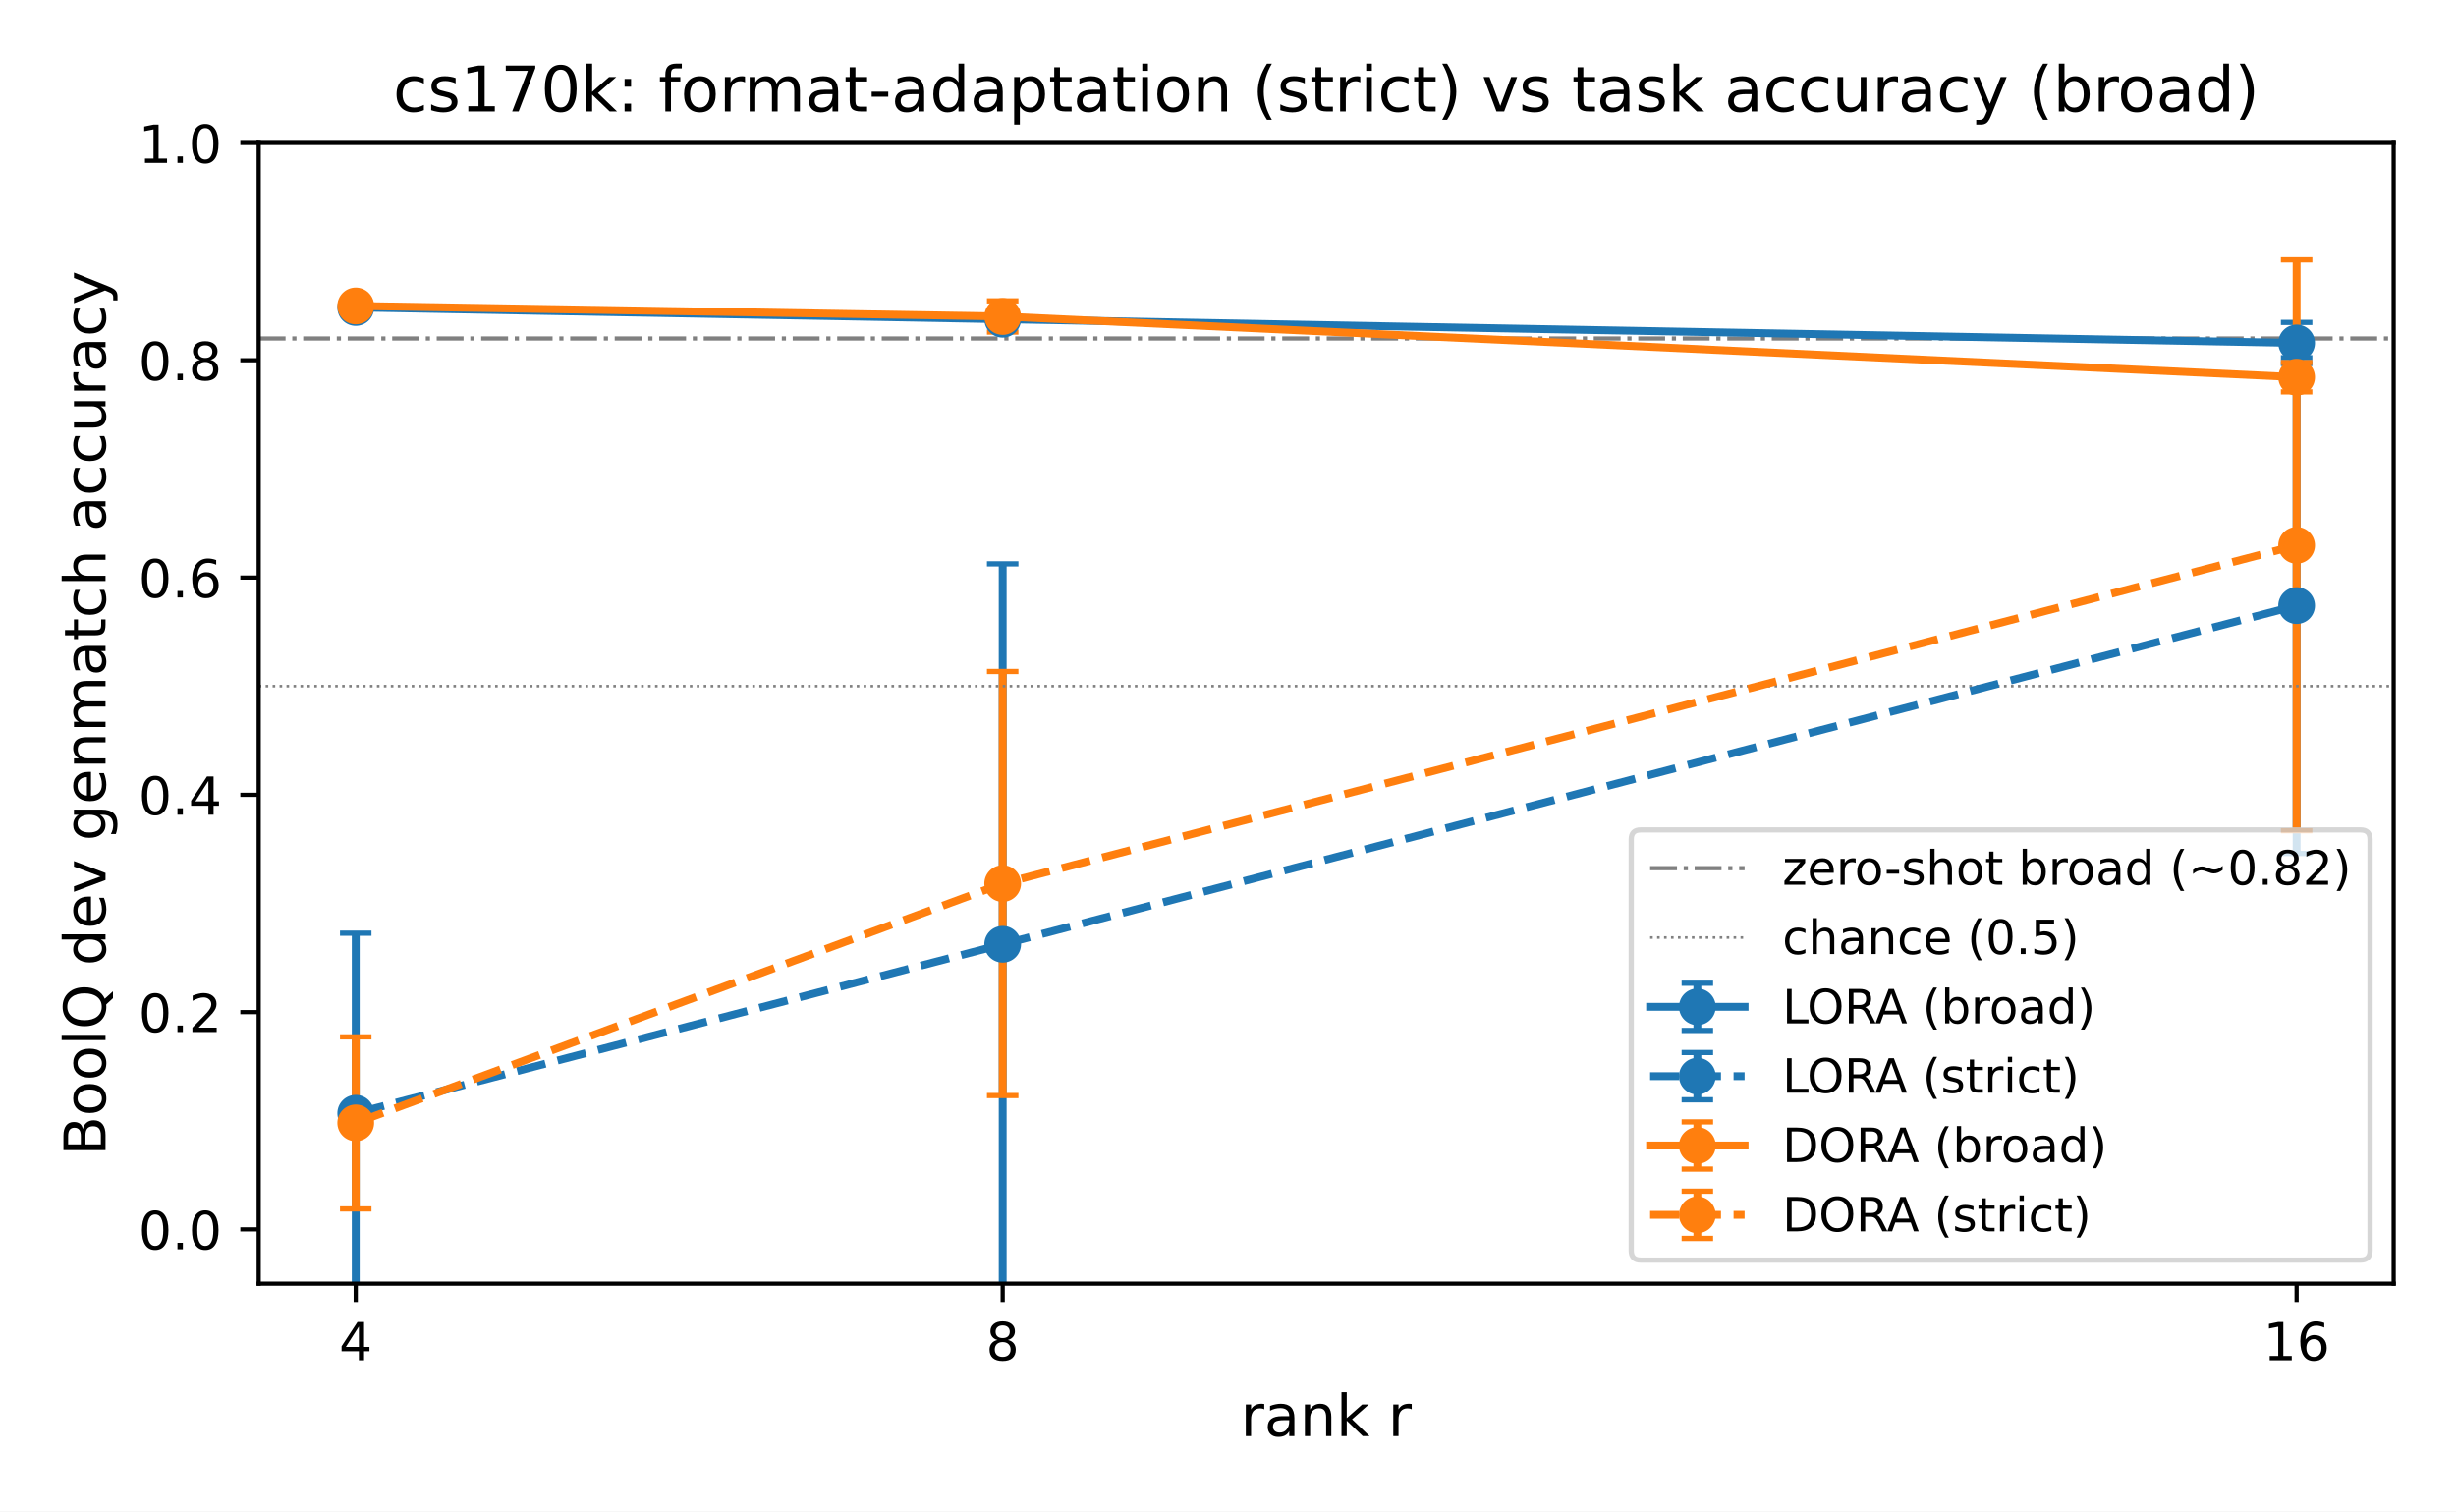
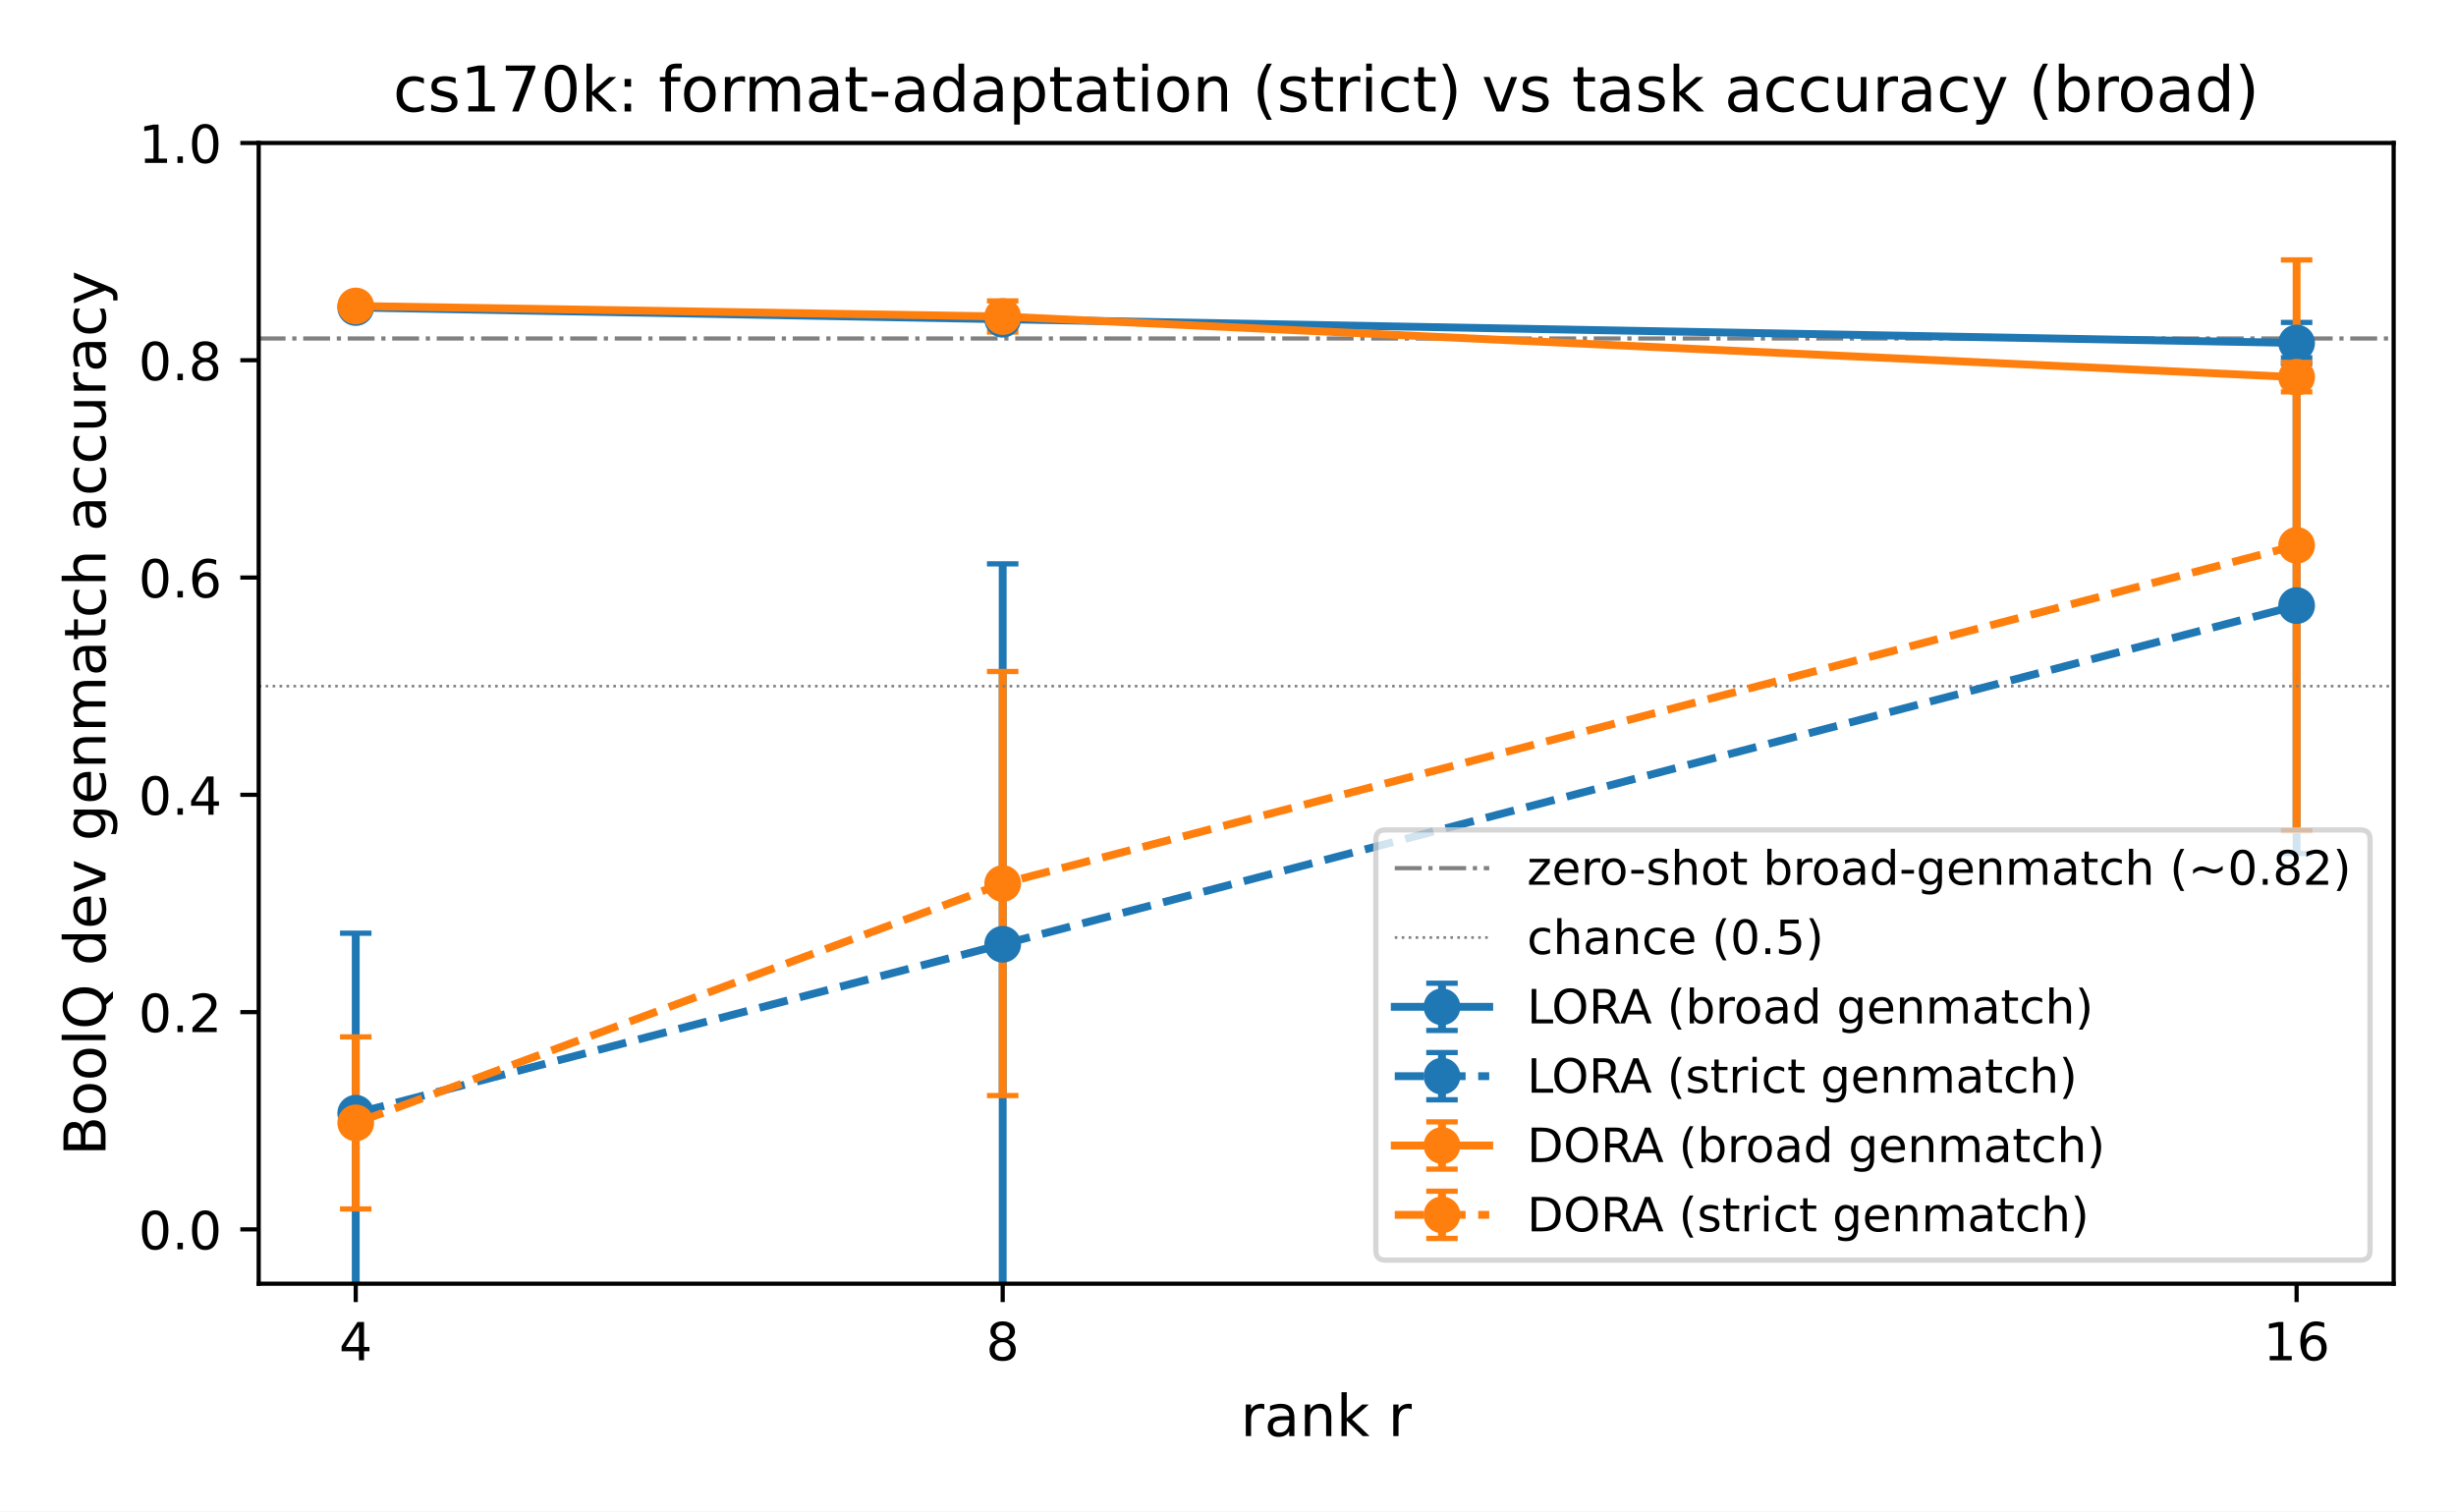
<svg xmlns="http://www.w3.org/2000/svg" xmlns:xlink="http://www.w3.org/1999/xlink" width="468pt" height="288pt" viewBox="0 0 468 288" version="1.1">
  <defs>
    <style type="text/css">*{stroke-linejoin: round; stroke-linecap: butt}</style>
  </defs>
  <g id="figure_1">
    <g id="patch_1">
      <path d="M 0 288  L 468 288  L 468 0  L 0 0  z " style="fill: #ffffff" />
    </g>
    <g id="axes_1">
      <g id="patch_2">
        <path d="M 49.295 244.6  L 456.12 244.6  L 456.12 27.24  L 49.295 27.24  z " style="fill: #ffffff" />
      </g>
      <g id="matplotlib.axis_1">
        <g id="xtick_1">
          <g id="line2d_1">
            <defs>
-               <path id="m129e46f5f0" d="M 0 0  L 0 3.5  " style="stroke: #000000; stroke-width: 0.8" />
+               <path id="mc9cc84107d" d="M 0 0  L 0 3.5  " style="stroke: #000000; stroke-width: 0.8" />
            </defs>
            <g>
-               <use xlink:href="#m129e46f5f0" x="67.787" y="244.6" style="stroke: #000000; stroke-width: 0.8" />
+               <use xlink:href="#mc9cc84107d" x="67.787" y="244.6" style="stroke: #000000; stroke-width: 0.8" />
            </g>
          </g>
          <g id="text_1">
            <text style="font-size: 10px; font-family: 'DejaVu Sans', 'Bitstream Vera Sans', 'Computer Modern Sans Serif', 'Lucida Grande', 'Verdana', 'Geneva', 'Lucid', 'Arial', 'Helvetica', 'Avant Garde', sans-serif; text-anchor: middle" x="67.787" y="259.198" transform="rotate(-0 67.78705 259.1984)">4</text>
          </g>
        </g>
        <g id="xtick_2">
          <g id="line2d_2">
            <g>
-               <use xlink:href="#m129e46f5f0" x="191.067" y="244.6" style="stroke: #000000; stroke-width: 0.8" />
+               <use xlink:href="#mc9cc84107d" x="191.067" y="244.6" style="stroke: #000000; stroke-width: 0.8" />
            </g>
          </g>
          <g id="text_2">
            <text style="font-size: 10px; font-family: 'DejaVu Sans', 'Bitstream Vera Sans', 'Computer Modern Sans Serif', 'Lucida Grande', 'Verdana', 'Geneva', 'Lucid', 'Arial', 'Helvetica', 'Avant Garde', sans-serif; text-anchor: middle" x="191.067" y="259.198" transform="rotate(-0 191.0673 259.1984)">8</text>
          </g>
        </g>
        <g id="xtick_3">
          <g id="line2d_3">
            <g>
-               <use xlink:href="#m129e46f5f0" x="437.628" y="244.6" style="stroke: #000000; stroke-width: 0.8" />
+               <use xlink:href="#mc9cc84107d" x="437.628" y="244.6" style="stroke: #000000; stroke-width: 0.8" />
            </g>
          </g>
          <g id="text_3">
            <text style="font-size: 10px; font-family: 'DejaVu Sans', 'Bitstream Vera Sans', 'Computer Modern Sans Serif', 'Lucida Grande', 'Verdana', 'Geneva', 'Lucid', 'Arial', 'Helvetica', 'Avant Garde', sans-serif; text-anchor: middle" x="437.628" y="259.198" transform="rotate(-0 437.628 259.1984)">16</text>
          </g>
        </g>
        <g id="text_4">
          <text style="font-size: 11px; font-family: 'DejaVu Sans', 'Bitstream Vera Sans', 'Computer Modern Sans Serif', 'Lucida Grande', 'Verdana', 'Geneva', 'Lucid', 'Arial', 'Helvetica', 'Avant Garde', sans-serif; text-anchor: middle" x="252.708" y="273.636" transform="rotate(-0 252.7075 273.6364)">rank r</text>
        </g>
      </g>
      <g id="matplotlib.axis_2">
        <g id="ytick_1">
          <g id="line2d_4">
            <defs>
-               <path id="m4ff1bcd76d" d="M 0 0  L -3.5 0  " style="stroke: #000000; stroke-width: 0.8" />
+               <path id="madb460bbc6" d="M 0 0  L -3.5 0  " style="stroke: #000000; stroke-width: 0.8" />
            </defs>
            <g>
-               <use xlink:href="#m4ff1bcd76d" x="49.295" y="234.25" style="stroke: #000000; stroke-width: 0.8" />
+               <use xlink:href="#madb460bbc6" x="49.295" y="234.25" style="stroke: #000000; stroke-width: 0.8" />
            </g>
          </g>
          <g id="text_5">
            <text style="font-size: 10px; font-family: 'DejaVu Sans', 'Bitstream Vera Sans', 'Computer Modern Sans Serif', 'Lucida Grande', 'Verdana', 'Geneva', 'Lucid', 'Arial', 'Helvetica', 'Avant Garde', sans-serif; text-anchor: end" x="42.295" y="238.049" transform="rotate(-0 42.295 238.0487)">0.0</text>
          </g>
        </g>
        <g id="ytick_2">
          <g id="line2d_5">
            <g>
-               <use xlink:href="#m4ff1bcd76d" x="49.295" y="192.848" style="stroke: #000000; stroke-width: 0.8" />
+               <use xlink:href="#madb460bbc6" x="49.295" y="192.848" style="stroke: #000000; stroke-width: 0.8" />
            </g>
          </g>
          <g id="text_6">
            <text style="font-size: 10px; font-family: 'DejaVu Sans', 'Bitstream Vera Sans', 'Computer Modern Sans Serif', 'Lucida Grande', 'Verdana', 'Geneva', 'Lucid', 'Arial', 'Helvetica', 'Avant Garde', sans-serif; text-anchor: end" x="42.295" y="196.647" transform="rotate(-0 42.295 196.6468)">0.2</text>
          </g>
        </g>
        <g id="ytick_3">
          <g id="line2d_6">
            <g>
-               <use xlink:href="#m4ff1bcd76d" x="49.295" y="151.446" style="stroke: #000000; stroke-width: 0.8" />
+               <use xlink:href="#madb460bbc6" x="49.295" y="151.446" style="stroke: #000000; stroke-width: 0.8" />
            </g>
          </g>
          <g id="text_7">
            <text style="font-size: 10px; font-family: 'DejaVu Sans', 'Bitstream Vera Sans', 'Computer Modern Sans Serif', 'Lucida Grande', 'Verdana', 'Geneva', 'Lucid', 'Arial', 'Helvetica', 'Avant Garde', sans-serif; text-anchor: end" x="42.295" y="155.245" transform="rotate(-0 42.295 155.2449)">0.4</text>
          </g>
        </g>
        <g id="ytick_4">
          <g id="line2d_7">
            <g>
-               <use xlink:href="#m4ff1bcd76d" x="49.295" y="110.044" style="stroke: #000000; stroke-width: 0.8" />
+               <use xlink:href="#madb460bbc6" x="49.295" y="110.044" style="stroke: #000000; stroke-width: 0.8" />
            </g>
          </g>
          <g id="text_8">
            <text style="font-size: 10px; font-family: 'DejaVu Sans', 'Bitstream Vera Sans', 'Computer Modern Sans Serif', 'Lucida Grande', 'Verdana', 'Geneva', 'Lucid', 'Arial', 'Helvetica', 'Avant Garde', sans-serif; text-anchor: end" x="42.295" y="113.843" transform="rotate(-0 42.295 113.843)">0.6</text>
          </g>
        </g>
        <g id="ytick_5">
          <g id="line2d_8">
            <g>
-               <use xlink:href="#m4ff1bcd76d" x="49.295" y="68.642" style="stroke: #000000; stroke-width: 0.8" />
+               <use xlink:href="#madb460bbc6" x="49.295" y="68.642" style="stroke: #000000; stroke-width: 0.8" />
            </g>
          </g>
          <g id="text_9">
            <text style="font-size: 10px; font-family: 'DejaVu Sans', 'Bitstream Vera Sans', 'Computer Modern Sans Serif', 'Lucida Grande', 'Verdana', 'Geneva', 'Lucid', 'Arial', 'Helvetica', 'Avant Garde', sans-serif; text-anchor: end" x="42.295" y="72.441" transform="rotate(-0 42.295 72.44112)">0.8</text>
          </g>
        </g>
        <g id="ytick_6">
          <g id="line2d_9">
            <g>
-               <use xlink:href="#m4ff1bcd76d" x="49.295" y="27.24" style="stroke: #000000; stroke-width: 0.8" />
+               <use xlink:href="#madb460bbc6" x="49.295" y="27.24" style="stroke: #000000; stroke-width: 0.8" />
            </g>
          </g>
          <g id="text_10">
            <text style="font-size: 10px; font-family: 'DejaVu Sans', 'Bitstream Vera Sans', 'Computer Modern Sans Serif', 'Lucida Grande', 'Verdana', 'Geneva', 'Lucid', 'Arial', 'Helvetica', 'Avant Garde', sans-serif; text-anchor: end" x="42.295" y="31.039" transform="rotate(-0 42.295 31.03922)">1.0</text>
          </g>
        </g>
        <g id="text_11">
          <text style="font-size: 11px; font-family: 'DejaVu Sans', 'Bitstream Vera Sans', 'Computer Modern Sans Serif', 'Lucida Grande', 'Verdana', 'Geneva', 'Lucid', 'Arial', 'Helvetica', 'Avant Garde', sans-serif; text-anchor: middle" x="20.104" y="135.92" transform="rotate(-90 20.10422 135.92)">BoolQ dev genmatch accuracy</text>
        </g>
      </g>
      <g id="LineCollection_1">
-         <path d="M 67.787 59.105  L 67.787 58.09  " clip-path="url(#pe64ba8788c)" style="fill: none; stroke: #1f77b4; stroke-width: 1.5" />
-         <path d="M 191.067 61.017  L 191.067 60.651  " clip-path="url(#pe64ba8788c)" style="fill: none; stroke: #1f77b4; stroke-width: 1.5" />
-         <path d="M 437.628 69.264  L 437.628 61.436  " clip-path="url(#pe64ba8788c)" style="fill: none; stroke: #1f77b4; stroke-width: 1.5" />
+         <path d="M 67.787 59.105  L 67.787 58.09  " clip-path="url(#pbf456ebaed)" style="fill: none; stroke: #1f77b4; stroke-width: 1.5" />
+         <path d="M 191.067 61.017  L 191.067 60.651  " clip-path="url(#pbf456ebaed)" style="fill: none; stroke: #1f77b4; stroke-width: 1.5" />
+         <path d="M 437.628 69.264  L 437.628 61.436  " clip-path="url(#pbf456ebaed)" style="fill: none; stroke: #1f77b4; stroke-width: 1.5" />
      </g>
      <g id="line2d_10">
        <defs>
-           <path id="m90b5b931e4" d="M 3 0  L -3 -0  " style="stroke: #1f77b4" />
+           <path id="mff3c067d93" d="M 3 0  L -3 -0  " style="stroke: #1f77b4" />
        </defs>
-         <g clip-path="url(#pe64ba8788c)">
-           <use xlink:href="#m90b5b931e4" x="67.787" y="59.105" style="fill: #1f77b4; stroke: #1f77b4" />
-           <use xlink:href="#m90b5b931e4" x="191.067" y="61.017" style="fill: #1f77b4; stroke: #1f77b4" />
-           <use xlink:href="#m90b5b931e4" x="437.628" y="69.264" style="fill: #1f77b4; stroke: #1f77b4" />
+         <g clip-path="url(#pbf456ebaed)">
+           <use xlink:href="#mff3c067d93" x="67.787" y="59.105" style="fill: #1f77b4; stroke: #1f77b4" />
+           <use xlink:href="#mff3c067d93" x="191.067" y="61.017" style="fill: #1f77b4; stroke: #1f77b4" />
+           <use xlink:href="#mff3c067d93" x="437.628" y="69.264" style="fill: #1f77b4; stroke: #1f77b4" />
        </g>
      </g>
      <g id="line2d_11">
-         <g clip-path="url(#pe64ba8788c)">
-           <use xlink:href="#m90b5b931e4" x="67.787" y="58.09" style="fill: #1f77b4; stroke: #1f77b4" />
-           <use xlink:href="#m90b5b931e4" x="191.067" y="60.651" style="fill: #1f77b4; stroke: #1f77b4" />
-           <use xlink:href="#m90b5b931e4" x="437.628" y="61.436" style="fill: #1f77b4; stroke: #1f77b4" />
+         <g clip-path="url(#pbf456ebaed)">
+           <use xlink:href="#mff3c067d93" x="67.787" y="58.09" style="fill: #1f77b4; stroke: #1f77b4" />
+           <use xlink:href="#mff3c067d93" x="191.067" y="60.651" style="fill: #1f77b4; stroke: #1f77b4" />
+           <use xlink:href="#mff3c067d93" x="437.628" y="61.436" style="fill: #1f77b4; stroke: #1f77b4" />
        </g>
      </g>
      <g id="LineCollection_2">
-         <path d="M 67.787 246.422  L 67.787 177.819  " clip-path="url(#pe64ba8788c)" style="fill: none; stroke: #1f77b4; stroke-width: 1.5" />
-         <path d="M 191.067 252.407  L 191.067 107.439  " clip-path="url(#pe64ba8788c)" style="fill: none; stroke: #1f77b4; stroke-width: 1.5" />
-         <path d="M 437.628 162.622  L 437.628 68.161  " clip-path="url(#pe64ba8788c)" style="fill: none; stroke: #1f77b4; stroke-width: 1.5" />
+         <path d="M 67.787 246.422  L 67.787 177.819  " clip-path="url(#pbf456ebaed)" style="fill: none; stroke: #1f77b4; stroke-width: 1.5" />
+         <path d="M 191.067 252.407  L 191.067 107.439  " clip-path="url(#pbf456ebaed)" style="fill: none; stroke: #1f77b4; stroke-width: 1.5" />
+         <path d="M 437.628 162.622  L 437.628 68.161  " clip-path="url(#pbf456ebaed)" style="fill: none; stroke: #1f77b4; stroke-width: 1.5" />
      </g>
      <g id="line2d_12">
-         <g clip-path="url(#pe64ba8788c)">
-           <use xlink:href="#m90b5b931e4" x="67.787" y="246.422" style="fill: #1f77b4; stroke: #1f77b4" />
-           <use xlink:href="#m90b5b931e4" x="191.067" y="252.407" style="fill: #1f77b4; stroke: #1f77b4" />
-           <use xlink:href="#m90b5b931e4" x="437.628" y="162.622" style="fill: #1f77b4; stroke: #1f77b4" />
+         <g clip-path="url(#pbf456ebaed)">
+           <use xlink:href="#mff3c067d93" x="67.787" y="246.422" style="fill: #1f77b4; stroke: #1f77b4" />
+           <use xlink:href="#mff3c067d93" x="191.067" y="252.407" style="fill: #1f77b4; stroke: #1f77b4" />
+           <use xlink:href="#mff3c067d93" x="437.628" y="162.622" style="fill: #1f77b4; stroke: #1f77b4" />
        </g>
      </g>
      <g id="line2d_13">
-         <g clip-path="url(#pe64ba8788c)">
-           <use xlink:href="#m90b5b931e4" x="67.787" y="177.819" style="fill: #1f77b4; stroke: #1f77b4" />
-           <use xlink:href="#m90b5b931e4" x="191.067" y="107.439" style="fill: #1f77b4; stroke: #1f77b4" />
-           <use xlink:href="#m90b5b931e4" x="437.628" y="68.161" style="fill: #1f77b4; stroke: #1f77b4" />
+         <g clip-path="url(#pbf456ebaed)">
+           <use xlink:href="#mff3c067d93" x="67.787" y="177.819" style="fill: #1f77b4; stroke: #1f77b4" />
+           <use xlink:href="#mff3c067d93" x="191.067" y="107.439" style="fill: #1f77b4; stroke: #1f77b4" />
+           <use xlink:href="#mff3c067d93" x="437.628" y="68.161" style="fill: #1f77b4; stroke: #1f77b4" />
        </g>
      </g>
      <g id="LineCollection_3">
-         <path d="M 67.787 59.437  L 67.787 57.167  " clip-path="url(#pe64ba8788c)" style="fill: none; stroke: #ff7f0e; stroke-width: 1.5" />
-         <path d="M 191.067 63.278  L 191.067 57.336  " clip-path="url(#pe64ba8788c)" style="fill: none; stroke: #ff7f0e; stroke-width: 1.5" />
-         <path d="M 437.628 74.668  L 437.628 69.073  " clip-path="url(#pe64ba8788c)" style="fill: none; stroke: #ff7f0e; stroke-width: 1.5" />
+         <path d="M 67.787 59.437  L 67.787 57.167  " clip-path="url(#pbf456ebaed)" style="fill: none; stroke: #ff7f0e; stroke-width: 1.5" />
+         <path d="M 191.067 63.278  L 191.067 57.336  " clip-path="url(#pbf456ebaed)" style="fill: none; stroke: #ff7f0e; stroke-width: 1.5" />
+         <path d="M 437.628 74.668  L 437.628 69.073  " clip-path="url(#pbf456ebaed)" style="fill: none; stroke: #ff7f0e; stroke-width: 1.5" />
      </g>
      <g id="line2d_14">
        <defs>
-           <path id="mcffc644f02" d="M 3 0  L -3 -0  " style="stroke: #ff7f0e" />
+           <path id="meffcea2fce" d="M 3 0  L -3 -0  " style="stroke: #ff7f0e" />
        </defs>
-         <g clip-path="url(#pe64ba8788c)">
-           <use xlink:href="#mcffc644f02" x="67.787" y="59.437" style="fill: #ff7f0e; stroke: #ff7f0e" />
-           <use xlink:href="#mcffc644f02" x="191.067" y="63.278" style="fill: #ff7f0e; stroke: #ff7f0e" />
-           <use xlink:href="#mcffc644f02" x="437.628" y="74.668" style="fill: #ff7f0e; stroke: #ff7f0e" />
+         <g clip-path="url(#pbf456ebaed)">
+           <use xlink:href="#meffcea2fce" x="67.787" y="59.437" style="fill: #ff7f0e; stroke: #ff7f0e" />
+           <use xlink:href="#meffcea2fce" x="191.067" y="63.278" style="fill: #ff7f0e; stroke: #ff7f0e" />
+           <use xlink:href="#meffcea2fce" x="437.628" y="74.668" style="fill: #ff7f0e; stroke: #ff7f0e" />
        </g>
      </g>
      <g id="line2d_15">
-         <g clip-path="url(#pe64ba8788c)">
-           <use xlink:href="#mcffc644f02" x="67.787" y="57.167" style="fill: #ff7f0e; stroke: #ff7f0e" />
-           <use xlink:href="#mcffc644f02" x="191.067" y="57.336" style="fill: #ff7f0e; stroke: #ff7f0e" />
-           <use xlink:href="#mcffc644f02" x="437.628" y="69.073" style="fill: #ff7f0e; stroke: #ff7f0e" />
+         <g clip-path="url(#pbf456ebaed)">
+           <use xlink:href="#meffcea2fce" x="67.787" y="57.167" style="fill: #ff7f0e; stroke: #ff7f0e" />
+           <use xlink:href="#meffcea2fce" x="191.067" y="57.336" style="fill: #ff7f0e; stroke: #ff7f0e" />
+           <use xlink:href="#meffcea2fce" x="437.628" y="69.073" style="fill: #ff7f0e; stroke: #ff7f0e" />
        </g>
      </g>
      <g id="LineCollection_4">
-         <path d="M 67.787 230.36  L 67.787 197.566  " clip-path="url(#pe64ba8788c)" style="fill: none; stroke: #ff7f0e; stroke-width: 1.5" />
-         <path d="M 191.067 208.758  L 191.067 127.945  " clip-path="url(#pe64ba8788c)" style="fill: none; stroke: #ff7f0e; stroke-width: 1.5" />
-         <path d="M 437.628 158.293  L 437.628 49.526  " clip-path="url(#pe64ba8788c)" style="fill: none; stroke: #ff7f0e; stroke-width: 1.5" />
+         <path d="M 67.787 230.36  L 67.787 197.566  " clip-path="url(#pbf456ebaed)" style="fill: none; stroke: #ff7f0e; stroke-width: 1.5" />
+         <path d="M 191.067 208.758  L 191.067 127.945  " clip-path="url(#pbf456ebaed)" style="fill: none; stroke: #ff7f0e; stroke-width: 1.5" />
+         <path d="M 437.628 158.293  L 437.628 49.526  " clip-path="url(#pbf456ebaed)" style="fill: none; stroke: #ff7f0e; stroke-width: 1.5" />
      </g>
      <g id="line2d_16">
-         <g clip-path="url(#pe64ba8788c)">
-           <use xlink:href="#mcffc644f02" x="67.787" y="230.36" style="fill: #ff7f0e; stroke: #ff7f0e" />
-           <use xlink:href="#mcffc644f02" x="191.067" y="208.758" style="fill: #ff7f0e; stroke: #ff7f0e" />
-           <use xlink:href="#mcffc644f02" x="437.628" y="158.293" style="fill: #ff7f0e; stroke: #ff7f0e" />
+         <g clip-path="url(#pbf456ebaed)">
+           <use xlink:href="#meffcea2fce" x="67.787" y="230.36" style="fill: #ff7f0e; stroke: #ff7f0e" />
+           <use xlink:href="#meffcea2fce" x="191.067" y="208.758" style="fill: #ff7f0e; stroke: #ff7f0e" />
+           <use xlink:href="#meffcea2fce" x="437.628" y="158.293" style="fill: #ff7f0e; stroke: #ff7f0e" />
        </g>
      </g>
      <g id="line2d_17">
-         <g clip-path="url(#pe64ba8788c)">
-           <use xlink:href="#mcffc644f02" x="67.787" y="197.566" style="fill: #ff7f0e; stroke: #ff7f0e" />
-           <use xlink:href="#mcffc644f02" x="191.067" y="127.945" style="fill: #ff7f0e; stroke: #ff7f0e" />
-           <use xlink:href="#mcffc644f02" x="437.628" y="49.526" style="fill: #ff7f0e; stroke: #ff7f0e" />
+         <g clip-path="url(#pbf456ebaed)">
+           <use xlink:href="#meffcea2fce" x="67.787" y="197.566" style="fill: #ff7f0e; stroke: #ff7f0e" />
+           <use xlink:href="#meffcea2fce" x="191.067" y="127.945" style="fill: #ff7f0e; stroke: #ff7f0e" />
+           <use xlink:href="#meffcea2fce" x="437.628" y="49.526" style="fill: #ff7f0e; stroke: #ff7f0e" />
        </g>
      </g>
      <g id="line2d_18">
-         <path d="M 49.295 64.502  L 456.12 64.502  " clip-path="url(#pe64ba8788c)" style="fill: none; stroke-dasharray: 5.12,1.28,0.8,1.28; stroke-dashoffset: 0; stroke: #808080; stroke-width: 0.8" />
+         <path d="M 49.295 64.502  L 456.12 64.502  " clip-path="url(#pbf456ebaed)" style="fill: none; stroke-dasharray: 5.12,1.28,0.8,1.28; stroke-dashoffset: 0; stroke: #808080; stroke-width: 0.8" />
      </g>
      <g id="line2d_19">
-         <path d="M 49.295 130.745  L 456.12 130.745  " clip-path="url(#pe64ba8788c)" style="fill: none; stroke-dasharray: 0.5,0.825; stroke-dashoffset: 0; stroke: #808080; stroke-width: 0.5" />
+         <path d="M 49.295 130.745  L 456.12 130.745  " clip-path="url(#pbf456ebaed)" style="fill: none; stroke-dasharray: 0.5,0.825; stroke-dashoffset: 0; stroke: #808080; stroke-width: 0.5" />
      </g>
      <g id="line2d_20">
-         <path d="M 67.787 58.597  L 191.067 60.834  L 437.628 65.35  " clip-path="url(#pe64ba8788c)" style="fill: none; stroke: #1f77b4; stroke-width: 1.5; stroke-linecap: square" />
+         <path d="M 67.787 58.597  L 191.067 60.834  L 437.628 65.35  " clip-path="url(#pbf456ebaed)" style="fill: none; stroke: #1f77b4; stroke-width: 1.5; stroke-linecap: square" />
        <defs>
-           <path id="mba4929576a" d="M 0 3  C 0.796 3 1.559 2.684 2.121 2.121  C 2.684 1.559 3 0.796 3 0  C 3 -0.796 2.684 -1.559 2.121 -2.121  C 1.559 -2.684 0.796 -3 0 -3  C -0.796 -3 -1.559 -2.684 -2.121 -2.121  C -2.684 -1.559 -3 -0.796 -3 0  C -3 0.796 -2.684 1.559 -2.121 2.121  C -1.559 2.684 -0.796 3 0 3  z " style="stroke: #1f77b4" />
+           <path id="mdce9b9f6f2" d="M 0 3  C 0.796 3 1.559 2.684 2.121 2.121  C 2.684 1.559 3 0.796 3 0  C 3 -0.796 2.684 -1.559 2.121 -2.121  C 1.559 -2.684 0.796 -3 0 -3  C -0.796 -3 -1.559 -2.684 -2.121 -2.121  C -2.684 -1.559 -3 -0.796 -3 0  C -3 0.796 -2.684 1.559 -2.121 2.121  C -1.559 2.684 -0.796 3 0 3  z " style="stroke: #1f77b4" />
        </defs>
-         <g clip-path="url(#pe64ba8788c)">
-           <use xlink:href="#mba4929576a" x="67.787" y="58.597" style="fill: #1f77b4; stroke: #1f77b4" />
-           <use xlink:href="#mba4929576a" x="191.067" y="60.834" style="fill: #1f77b4; stroke: #1f77b4" />
-           <use xlink:href="#mba4929576a" x="437.628" y="65.35" style="fill: #1f77b4; stroke: #1f77b4" />
+         <g clip-path="url(#pbf456ebaed)">
+           <use xlink:href="#mdce9b9f6f2" x="67.787" y="58.597" style="fill: #1f77b4; stroke: #1f77b4" />
+           <use xlink:href="#mdce9b9f6f2" x="191.067" y="60.834" style="fill: #1f77b4; stroke: #1f77b4" />
+           <use xlink:href="#mdce9b9f6f2" x="437.628" y="65.35" style="fill: #1f77b4; stroke: #1f77b4" />
        </g>
      </g>
      <g id="line2d_21">
-         <path d="M 67.787 212.12  L 191.067 179.923  L 437.628 115.392  " clip-path="url(#pe64ba8788c)" style="fill: none; stroke-dasharray: 5.55,2.4; stroke-dashoffset: 0; stroke: #1f77b4; stroke-width: 1.5" />
-         <g clip-path="url(#pe64ba8788c)">
-           <use xlink:href="#mba4929576a" x="67.787" y="212.12" style="fill: #1f77b4; stroke: #1f77b4" />
-           <use xlink:href="#mba4929576a" x="191.067" y="179.923" style="fill: #1f77b4; stroke: #1f77b4" />
-           <use xlink:href="#mba4929576a" x="437.628" y="115.392" style="fill: #1f77b4; stroke: #1f77b4" />
+         <path d="M 67.787 212.12  L 191.067 179.923  L 437.628 115.392  " clip-path="url(#pbf456ebaed)" style="fill: none; stroke-dasharray: 5.55,2.4; stroke-dashoffset: 0; stroke: #1f77b4; stroke-width: 1.5" />
+         <g clip-path="url(#pbf456ebaed)">
+           <use xlink:href="#mdce9b9f6f2" x="67.787" y="212.12" style="fill: #1f77b4; stroke: #1f77b4" />
+           <use xlink:href="#mdce9b9f6f2" x="191.067" y="179.923" style="fill: #1f77b4; stroke: #1f77b4" />
+           <use xlink:href="#mdce9b9f6f2" x="437.628" y="115.392" style="fill: #1f77b4; stroke: #1f77b4" />
        </g>
      </g>
      <g id="line2d_22">
-         <path d="M 67.787 58.302  L 191.067 60.307  L 437.628 71.87  " clip-path="url(#pe64ba8788c)" style="fill: none; stroke: #ff7f0e; stroke-width: 1.5; stroke-linecap: square" />
+         <path d="M 67.787 58.302  L 191.067 60.307  L 437.628 71.87  " clip-path="url(#pbf456ebaed)" style="fill: none; stroke: #ff7f0e; stroke-width: 1.5; stroke-linecap: square" />
        <defs>
-           <path id="mc0425c278a" d="M 0 3  C 0.796 3 1.559 2.684 2.121 2.121  C 2.684 1.559 3 0.796 3 0  C 3 -0.796 2.684 -1.559 2.121 -2.121  C 1.559 -2.684 0.796 -3 0 -3  C -0.796 -3 -1.559 -2.684 -2.121 -2.121  C -2.684 -1.559 -3 -0.796 -3 0  C -3 0.796 -2.684 1.559 -2.121 2.121  C -1.559 2.684 -0.796 3 0 3  z " style="stroke: #ff7f0e" />
+           <path id="m6f40f077a6" d="M 0 3  C 0.796 3 1.559 2.684 2.121 2.121  C 2.684 1.559 3 0.796 3 0  C 3 -0.796 2.684 -1.559 2.121 -2.121  C 1.559 -2.684 0.796 -3 0 -3  C -0.796 -3 -1.559 -2.684 -2.121 -2.121  C -2.684 -1.559 -3 -0.796 -3 0  C -3 0.796 -2.684 1.559 -2.121 2.121  C -1.559 2.684 -0.796 3 0 3  z " style="stroke: #ff7f0e" />
        </defs>
-         <g clip-path="url(#pe64ba8788c)">
-           <use xlink:href="#mc0425c278a" x="67.787" y="58.302" style="fill: #ff7f0e; stroke: #ff7f0e" />
-           <use xlink:href="#mc0425c278a" x="191.067" y="60.307" style="fill: #ff7f0e; stroke: #ff7f0e" />
-           <use xlink:href="#mc0425c278a" x="437.628" y="71.87" style="fill: #ff7f0e; stroke: #ff7f0e" />
+         <g clip-path="url(#pbf456ebaed)">
+           <use xlink:href="#m6f40f077a6" x="67.787" y="58.302" style="fill: #ff7f0e; stroke: #ff7f0e" />
+           <use xlink:href="#m6f40f077a6" x="191.067" y="60.307" style="fill: #ff7f0e; stroke: #ff7f0e" />
+           <use xlink:href="#m6f40f077a6" x="437.628" y="71.87" style="fill: #ff7f0e; stroke: #ff7f0e" />
        </g>
      </g>
      <g id="line2d_23">
-         <path d="M 67.787 213.963  L 191.067 168.351  L 437.628 103.909  " clip-path="url(#pe64ba8788c)" style="fill: none; stroke-dasharray: 5.55,2.4; stroke-dashoffset: 0; stroke: #ff7f0e; stroke-width: 1.5" />
-         <g clip-path="url(#pe64ba8788c)">
-           <use xlink:href="#mc0425c278a" x="67.787" y="213.963" style="fill: #ff7f0e; stroke: #ff7f0e" />
-           <use xlink:href="#mc0425c278a" x="191.067" y="168.351" style="fill: #ff7f0e; stroke: #ff7f0e" />
-           <use xlink:href="#mc0425c278a" x="437.628" y="103.909" style="fill: #ff7f0e; stroke: #ff7f0e" />
+         <path d="M 67.787 213.963  L 191.067 168.351  L 437.628 103.909  " clip-path="url(#pbf456ebaed)" style="fill: none; stroke-dasharray: 5.55,2.4; stroke-dashoffset: 0; stroke: #ff7f0e; stroke-width: 1.5" />
+         <g clip-path="url(#pbf456ebaed)">
+           <use xlink:href="#m6f40f077a6" x="67.787" y="213.963" style="fill: #ff7f0e; stroke: #ff7f0e" />
+           <use xlink:href="#m6f40f077a6" x="191.067" y="168.351" style="fill: #ff7f0e; stroke: #ff7f0e" />
+           <use xlink:href="#m6f40f077a6" x="437.628" y="103.909" style="fill: #ff7f0e; stroke: #ff7f0e" />
        </g>
      </g>
      <g id="patch_3">
        <path d="M 49.295 244.6  L 49.295 27.24  " style="fill: none; stroke: #000000; stroke-width: 0.8; stroke-linejoin: miter; stroke-linecap: square" />
      </g>
      <g id="patch_4">
        <path d="M 456.12 244.6  L 456.12 27.24  " style="fill: none; stroke: #000000; stroke-width: 0.8; stroke-linejoin: miter; stroke-linecap: square" />
      </g>
      <g id="patch_5">
        <path d="M 49.295 244.6  L 456.12 244.6  " style="fill: none; stroke: #000000; stroke-width: 0.8; stroke-linejoin: miter; stroke-linecap: square" />
      </g>
      <g id="patch_6">
        <path d="M 49.295 27.24  L 456.12 27.24  " style="fill: none; stroke: #000000; stroke-width: 0.8; stroke-linejoin: miter; stroke-linecap: square" />
      </g>
      <g id="text_12">
        <text style="font-size: 12px; font-family: 'DejaVu Sans', 'Bitstream Vera Sans', 'Computer Modern Sans Serif', 'Lucida Grande', 'Verdana', 'Geneva', 'Lucid', 'Arial', 'Helvetica', 'Avant Garde', sans-serif; text-anchor: middle" x="252.708" y="21.24" transform="rotate(-0 252.7075 21.24)">cs170k: format-adaptation (strict) vs task accuracy (broad)</text>
      </g>
      <g id="legend_1">
        <g id="patch_7">
-           <path d="M 312.64 240.1  L 449.82 240.1  Q 451.62 240.1 451.62 238.3  L 451.62 159.938  Q 451.62 158.138 449.82 158.138  L 312.64 158.138  Q 310.84 158.138 310.84 159.938  L 310.84 238.3  Q 310.84 240.1 312.64 240.1  z " style="fill: #ffffff; opacity: 0.8; stroke: #cccccc; stroke-linejoin: miter" />
+           <path d="M 263.976 240.1  L 449.82 240.1  Q 451.62 240.1 451.62 238.3  L 451.62 159.938  Q 451.62 158.138 449.82 158.138  L 263.976 158.138  Q 262.176 158.138 262.176 159.938  L 262.176 238.3  Q 262.176 240.1 263.976 240.1  z " style="fill: #ffffff; opacity: 0.8; stroke: #cccccc; stroke-linejoin: miter" />
        </g>
        <g id="line2d_24">
-           <path d="M 314.44 165.427  L 323.44 165.427  L 332.44 165.427  " style="fill: none; stroke-dasharray: 5.12,1.28,0.8,1.28; stroke-dashoffset: 0; stroke: #808080; stroke-width: 0.8" />
+           <path d="M 265.776 165.427  L 274.776 165.427  L 283.776 165.427  " style="fill: none; stroke-dasharray: 5.12,1.28,0.8,1.28; stroke-dashoffset: 0; stroke: #808080; stroke-width: 0.8" />
        </g>
        <g id="text_13">
-           <text style="font-size: 9px; font-family: 'DejaVu Sans', 'Bitstream Vera Sans', 'Computer Modern Sans Serif', 'Lucida Grande', 'Verdana', 'Geneva', 'Lucid', 'Arial', 'Helvetica', 'Avant Garde', sans-serif; text-anchor: start" x="339.64" y="168.577" transform="rotate(-0 339.6403 168.5767)">zero-shot broad (~0.82)</text>
+           <text style="font-size: 9px; font-family: 'DejaVu Sans', 'Bitstream Vera Sans', 'Computer Modern Sans Serif', 'Lucida Grande', 'Verdana', 'Geneva', 'Lucid', 'Arial', 'Helvetica', 'Avant Garde', sans-serif; text-anchor: start" x="290.976" y="168.577" transform="rotate(-0 290.9756 168.5767)">zero-shot broad-genmatch (~0.82)</text>
        </g>
        <g id="line2d_25">
-           <path d="M 314.44 178.637  L 323.44 178.637  L 332.44 178.637  " style="fill: none; stroke-dasharray: 0.5,0.825; stroke-dashoffset: 0; stroke: #808080; stroke-width: 0.5" />
+           <path d="M 265.776 178.637  L 274.776 178.637  L 283.776 178.637  " style="fill: none; stroke-dasharray: 0.5,0.825; stroke-dashoffset: 0; stroke: #808080; stroke-width: 0.5" />
        </g>
        <g id="text_14">
-           <text style="font-size: 9px; font-family: 'DejaVu Sans', 'Bitstream Vera Sans', 'Computer Modern Sans Serif', 'Lucida Grande', 'Verdana', 'Geneva', 'Lucid', 'Arial', 'Helvetica', 'Avant Garde', sans-serif; text-anchor: start" x="339.64" y="181.787" transform="rotate(-0 339.6403 181.787)">chance (0.5)</text>
+           <text style="font-size: 9px; font-family: 'DejaVu Sans', 'Bitstream Vera Sans', 'Computer Modern Sans Serif', 'Lucida Grande', 'Verdana', 'Geneva', 'Lucid', 'Arial', 'Helvetica', 'Avant Garde', sans-serif; text-anchor: start" x="290.976" y="181.787" transform="rotate(-0 290.9756 181.787)">chance (0.5)</text>
        </g>
        <g id="LineCollection_5">
-           <path d="M 323.44 196.347  L 323.44 187.347  " style="fill: none; stroke: #1f77b4; stroke-width: 1.5" />
+           <path d="M 274.776 196.347  L 274.776 187.347  " style="fill: none; stroke: #1f77b4; stroke-width: 1.5" />
        </g>
        <g id="line2d_26">
          <g>
-             <use xlink:href="#m90b5b931e4" x="323.44" y="196.347" style="fill: #1f77b4; stroke: #1f77b4" />
+             <use xlink:href="#mff3c067d93" x="274.776" y="196.347" style="fill: #1f77b4; stroke: #1f77b4" />
          </g>
        </g>
        <g id="line2d_27">
          <g>
-             <use xlink:href="#m90b5b931e4" x="323.44" y="187.347" style="fill: #1f77b4; stroke: #1f77b4" />
+             <use xlink:href="#mff3c067d93" x="274.776" y="187.347" style="fill: #1f77b4; stroke: #1f77b4" />
          </g>
        </g>
        <g id="line2d_28">
-           <path d="M 314.44 191.847  L 332.44 191.847  " style="fill: none; stroke: #1f77b4; stroke-width: 1.5; stroke-linecap: square" />
+           <path d="M 265.776 191.847  L 283.776 191.847  " style="fill: none; stroke: #1f77b4; stroke-width: 1.5; stroke-linecap: square" />
        </g>
        <g id="line2d_29">
          <g>
-             <use xlink:href="#mba4929576a" x="323.44" y="191.847" style="fill: #1f77b4; stroke: #1f77b4" />
+             <use xlink:href="#mdce9b9f6f2" x="274.776" y="191.847" style="fill: #1f77b4; stroke: #1f77b4" />
          </g>
        </g>
        <g id="text_15">
-           <text style="font-size: 9px; font-family: 'DejaVu Sans', 'Bitstream Vera Sans', 'Computer Modern Sans Serif', 'Lucida Grande', 'Verdana', 'Geneva', 'Lucid', 'Arial', 'Helvetica', 'Avant Garde', sans-serif; text-anchor: start" x="339.64" y="194.997" transform="rotate(-0 339.6403 194.9973)">LORA (broad)</text>
+           <text style="font-size: 9px; font-family: 'DejaVu Sans', 'Bitstream Vera Sans', 'Computer Modern Sans Serif', 'Lucida Grande', 'Verdana', 'Geneva', 'Lucid', 'Arial', 'Helvetica', 'Avant Garde', sans-serif; text-anchor: start" x="290.976" y="194.997" transform="rotate(-0 290.9756 194.9973)">LORA (broad genmatch)</text>
        </g>
        <g id="LineCollection_6">
-           <path d="M 323.44 209.558  L 323.44 200.558  " style="fill: none; stroke: #1f77b4; stroke-width: 1.5" />
+           <path d="M 274.776 209.558  L 274.776 200.558  " style="fill: none; stroke: #1f77b4; stroke-width: 1.5" />
        </g>
        <g id="line2d_30">
          <g>
-             <use xlink:href="#m90b5b931e4" x="323.44" y="209.558" style="fill: #1f77b4; stroke: #1f77b4" />
+             <use xlink:href="#mff3c067d93" x="274.776" y="209.558" style="fill: #1f77b4; stroke: #1f77b4" />
          </g>
        </g>
        <g id="line2d_31">
          <g>
-             <use xlink:href="#m90b5b931e4" x="323.44" y="200.558" style="fill: #1f77b4; stroke: #1f77b4" />
+             <use xlink:href="#mff3c067d93" x="274.776" y="200.558" style="fill: #1f77b4; stroke: #1f77b4" />
          </g>
        </g>
        <g id="line2d_32">
-           <path d="M 314.44 205.058  L 332.44 205.058  " style="fill: none; stroke-dasharray: 5.55,2.4; stroke-dashoffset: 0; stroke: #1f77b4; stroke-width: 1.5" />
+           <path d="M 265.776 205.058  L 283.776 205.058  " style="fill: none; stroke-dasharray: 5.55,2.4; stroke-dashoffset: 0; stroke: #1f77b4; stroke-width: 1.5" />
        </g>
        <g id="line2d_33">
          <g>
-             <use xlink:href="#mba4929576a" x="323.44" y="205.058" style="fill: #1f77b4; stroke: #1f77b4" />
+             <use xlink:href="#mdce9b9f6f2" x="274.776" y="205.058" style="fill: #1f77b4; stroke: #1f77b4" />
          </g>
        </g>
        <g id="text_16">
-           <text style="font-size: 9px; font-family: 'DejaVu Sans', 'Bitstream Vera Sans', 'Computer Modern Sans Serif', 'Lucida Grande', 'Verdana', 'Geneva', 'Lucid', 'Arial', 'Helvetica', 'Avant Garde', sans-serif; text-anchor: start" x="339.64" y="208.208" transform="rotate(-0 339.6403 208.2077)">LORA (strict)</text>
+           <text style="font-size: 9px; font-family: 'DejaVu Sans', 'Bitstream Vera Sans', 'Computer Modern Sans Serif', 'Lucida Grande', 'Verdana', 'Geneva', 'Lucid', 'Arial', 'Helvetica', 'Avant Garde', sans-serif; text-anchor: start" x="290.976" y="208.208" transform="rotate(-0 290.9756 208.2077)">LORA (strict genmatch)</text>
        </g>
        <g id="LineCollection_7">
-           <path d="M 323.44 222.768  L 323.44 213.768  " style="fill: none; stroke: #ff7f0e; stroke-width: 1.5" />
+           <path d="M 274.776 222.768  L 274.776 213.768  " style="fill: none; stroke: #ff7f0e; stroke-width: 1.5" />
        </g>
        <g id="line2d_34">
          <g>
-             <use xlink:href="#mcffc644f02" x="323.44" y="222.768" style="fill: #ff7f0e; stroke: #ff7f0e" />
+             <use xlink:href="#meffcea2fce" x="274.776" y="222.768" style="fill: #ff7f0e; stroke: #ff7f0e" />
          </g>
        </g>
        <g id="line2d_35">
          <g>
-             <use xlink:href="#mcffc644f02" x="323.44" y="213.768" style="fill: #ff7f0e; stroke: #ff7f0e" />
+             <use xlink:href="#meffcea2fce" x="274.776" y="213.768" style="fill: #ff7f0e; stroke: #ff7f0e" />
          </g>
        </g>
        <g id="line2d_36">
-           <path d="M 314.44 218.268  L 332.44 218.268  " style="fill: none; stroke: #ff7f0e; stroke-width: 1.5; stroke-linecap: square" />
+           <path d="M 265.776 218.268  L 283.776 218.268  " style="fill: none; stroke: #ff7f0e; stroke-width: 1.5; stroke-linecap: square" />
        </g>
        <g id="line2d_37">
          <g>
-             <use xlink:href="#mc0425c278a" x="323.44" y="218.268" style="fill: #ff7f0e; stroke: #ff7f0e" />
+             <use xlink:href="#m6f40f077a6" x="274.776" y="218.268" style="fill: #ff7f0e; stroke: #ff7f0e" />
          </g>
        </g>
        <g id="text_17">
-           <text style="font-size: 9px; font-family: 'DejaVu Sans', 'Bitstream Vera Sans', 'Computer Modern Sans Serif', 'Lucida Grande', 'Verdana', 'Geneva', 'Lucid', 'Arial', 'Helvetica', 'Avant Garde', sans-serif; text-anchor: start" x="339.64" y="221.418" transform="rotate(-0 339.6403 221.418)">DORA (broad)</text>
+           <text style="font-size: 9px; font-family: 'DejaVu Sans', 'Bitstream Vera Sans', 'Computer Modern Sans Serif', 'Lucida Grande', 'Verdana', 'Geneva', 'Lucid', 'Arial', 'Helvetica', 'Avant Garde', sans-serif; text-anchor: start" x="290.976" y="221.418" transform="rotate(-0 290.9756 221.418)">DORA (broad genmatch)</text>
        </g>
        <g id="LineCollection_8">
-           <path d="M 323.44 235.978  L 323.44 226.978  " style="fill: none; stroke: #ff7f0e; stroke-width: 1.5" />
+           <path d="M 274.776 235.978  L 274.776 226.978  " style="fill: none; stroke: #ff7f0e; stroke-width: 1.5" />
        </g>
        <g id="line2d_38">
          <g>
-             <use xlink:href="#mcffc644f02" x="323.44" y="235.978" style="fill: #ff7f0e; stroke: #ff7f0e" />
+             <use xlink:href="#meffcea2fce" x="274.776" y="235.978" style="fill: #ff7f0e; stroke: #ff7f0e" />
          </g>
        </g>
        <g id="line2d_39">
          <g>
-             <use xlink:href="#mcffc644f02" x="323.44" y="226.978" style="fill: #ff7f0e; stroke: #ff7f0e" />
+             <use xlink:href="#meffcea2fce" x="274.776" y="226.978" style="fill: #ff7f0e; stroke: #ff7f0e" />
          </g>
        </g>
        <g id="line2d_40">
-           <path d="M 314.44 231.478  L 332.44 231.478  " style="fill: none; stroke-dasharray: 5.55,2.4; stroke-dashoffset: 0; stroke: #ff7f0e; stroke-width: 1.5" />
+           <path d="M 265.776 231.478  L 283.776 231.478  " style="fill: none; stroke-dasharray: 5.55,2.4; stroke-dashoffset: 0; stroke: #ff7f0e; stroke-width: 1.5" />
        </g>
        <g id="line2d_41">
          <g>
-             <use xlink:href="#mc0425c278a" x="323.44" y="231.478" style="fill: #ff7f0e; stroke: #ff7f0e" />
+             <use xlink:href="#m6f40f077a6" x="274.776" y="231.478" style="fill: #ff7f0e; stroke: #ff7f0e" />
          </g>
        </g>
        <g id="text_18">
-           <text style="font-size: 9px; font-family: 'DejaVu Sans', 'Bitstream Vera Sans', 'Computer Modern Sans Serif', 'Lucida Grande', 'Verdana', 'Geneva', 'Lucid', 'Arial', 'Helvetica', 'Avant Garde', sans-serif; text-anchor: start" x="339.64" y="234.628" transform="rotate(-0 339.6403 234.6283)">DORA (strict)</text>
+           <text style="font-size: 9px; font-family: 'DejaVu Sans', 'Bitstream Vera Sans', 'Computer Modern Sans Serif', 'Lucida Grande', 'Verdana', 'Geneva', 'Lucid', 'Arial', 'Helvetica', 'Avant Garde', sans-serif; text-anchor: start" x="290.976" y="234.628" transform="rotate(-0 290.9756 234.6283)">DORA (strict genmatch)</text>
        </g>
      </g>
    </g>
  </g>
  <defs>
-     <clipPath id="pe64ba8788c">
+     <clipPath id="pbf456ebaed">
      <rect x="49.295" y="27.24" width="406.825" height="217.36" />
    </clipPath>
  </defs>
</svg>
